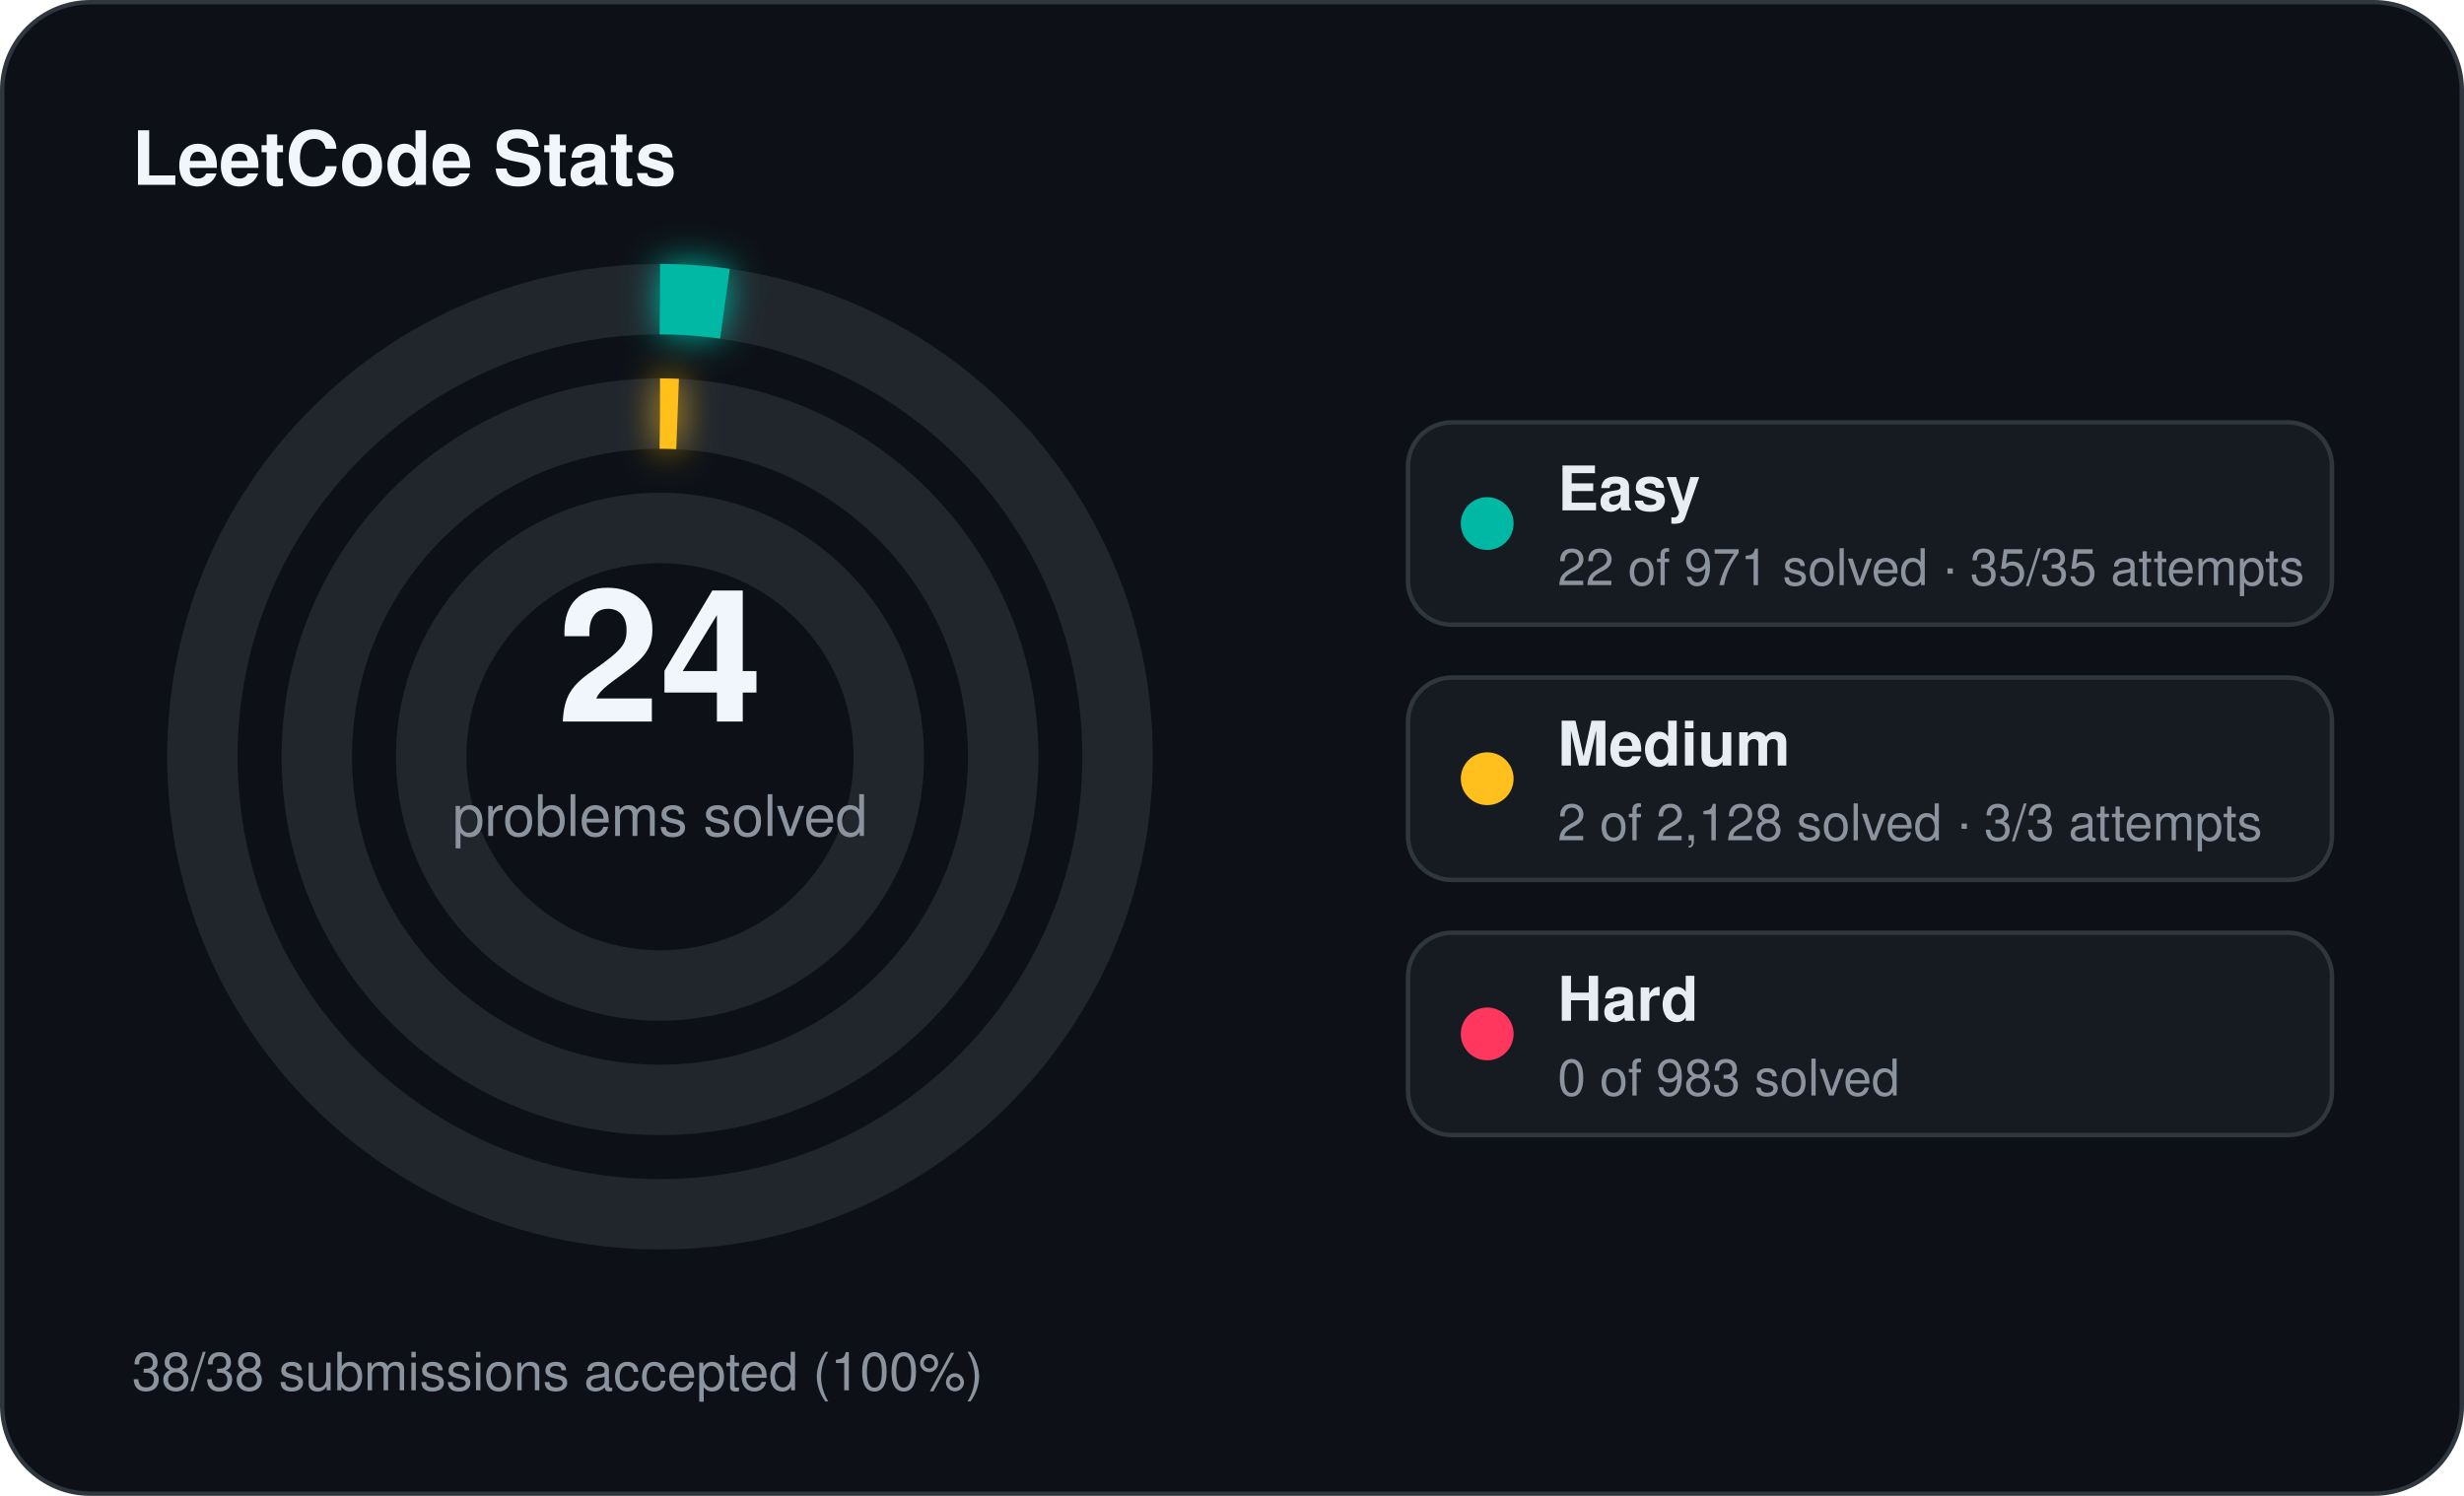
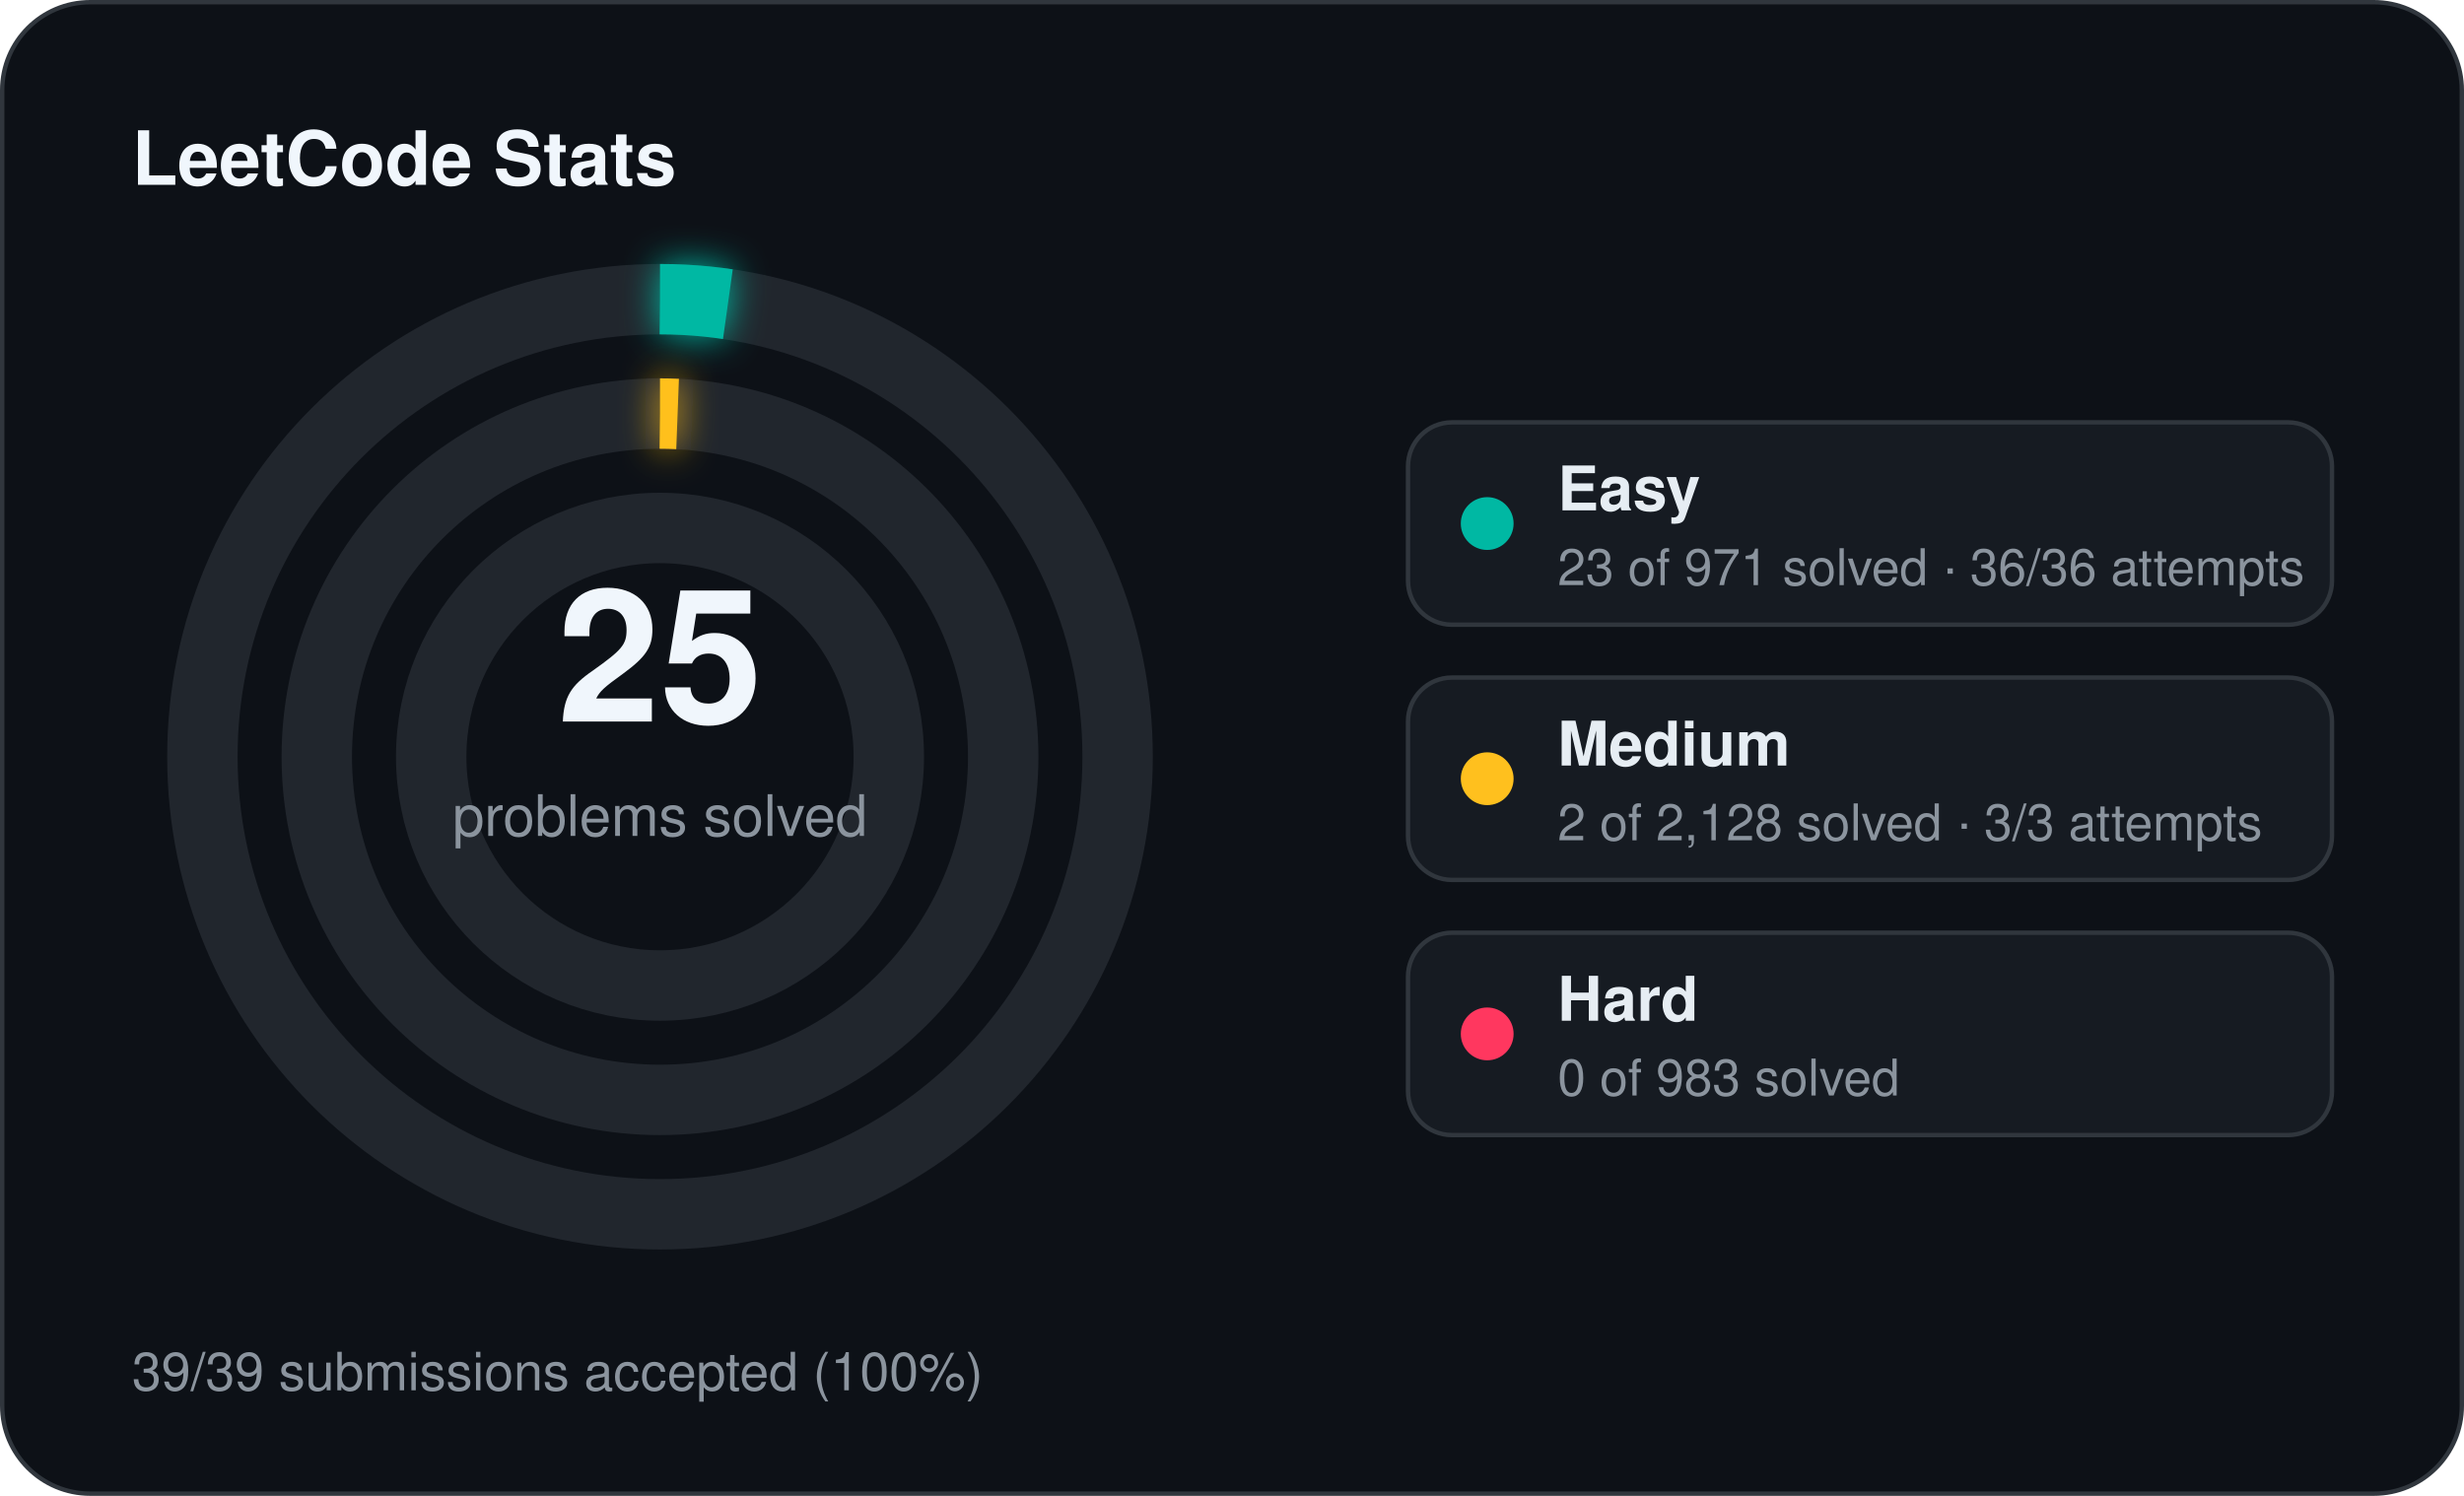
<svg xmlns="http://www.w3.org/2000/svg" width="560" height="340" viewBox="0 0 560 340">
  <defs>
    <filter id="stats-glow" x="-60%" y="-60%" width="220%" height="220%">
      <feGaussianBlur stdDeviation="4" result="blur" />
      <feMerge>
        <feMergeNode in="blur" />
        <feMergeNode in="SourceGraphic" />
      </feMerge>
    </filter>
  </defs>
  <rect x="0.5" y="0.5" width="559" height="339" rx="20" fill="#0d1117" stroke="#30363d" stroke-width="1" />
  <text x="30" y="42" fill="#f0f6fc" font-family="Segoe UI, Helvetica, Arial, sans-serif" font-size="17" font-weight="700">LeetCode Stats</text>
  <circle cx="150" cy="172" r="104" fill="none" stroke="#21262d" stroke-width="16" />
-   <circle cx="150" cy="172" r="104" fill="none" stroke="#00b8a3" stroke-width="16" stroke-linecap="butt" stroke-dasharray="14.81 653.45" transform="rotate(-90 150 172)" filter="url(#stats-glow)" />
+   <circle cx="150" cy="172" r="104" fill="none" stroke="#00b8a3" stroke-width="16" stroke-linecap="butt" stroke-dasharray="15.48 653.45" transform="rotate(-90 150 172)" filter="url(#stats-glow)" />
  <circle cx="150" cy="172" r="78" fill="none" stroke="#21262d" stroke-width="16" />
  <circle cx="150" cy="172" r="78" fill="none" stroke="#ffc01e" stroke-width="16" stroke-linecap="butt" stroke-dasharray="4.00 490.09" transform="rotate(-90 150 172)" filter="url(#stats-glow)" />
  <circle cx="150" cy="172" r="52" fill="none" stroke="#21262d" stroke-width="16" />
-   <text x="150" y="164" text-anchor="middle" fill="#f0f6fc" font-family="Segoe UI, Helvetica, Arial, sans-serif" font-size="42" font-weight="700">24</text>
+   <text x="150" y="164" text-anchor="middle" fill="#f0f6fc" font-family="Segoe UI, Helvetica, Arial, sans-serif" font-size="42" font-weight="700">25</text>
  <text x="150" y="190" text-anchor="middle" fill="#8b949e" font-family="Segoe UI, Helvetica, Arial, sans-serif" font-size="13">problems solved</text>
  <rect x="320" y="96" width="210" height="46" rx="10" fill="#161b22" stroke="#30363d" stroke-width="1" />
  <circle cx="338" cy="119" r="6" fill="#00b8a3" />
  <text x="354" y="116" fill="#e6edf3" font-family="Segoe UI, Helvetica, Arial, sans-serif" font-size="14" font-weight="600">Easy</text>
-   <text x="354" y="133" fill="#8b949e" font-family="Segoe UI, Helvetica, Arial, sans-serif" font-size="11.5">22 of 971 solved · 35/35 attempts</text>
+   <text x="354" y="133" fill="#8b949e" font-family="Segoe UI, Helvetica, Arial, sans-serif" font-size="11.5">23 of 971 solved · 36/36 attempts</text>
  <rect x="320" y="154" width="210" height="46" rx="10" fill="#161b22" stroke="#30363d" stroke-width="1" />
  <circle cx="338" cy="177" r="6" fill="#ffc01e" />
  <text x="354" y="174" fill="#e6edf3" font-family="Segoe UI, Helvetica, Arial, sans-serif" font-size="14" font-weight="600">Medium</text>
  <text x="354" y="191" fill="#8b949e" font-family="Segoe UI, Helvetica, Arial, sans-serif" font-size="11.5">2 of 2,128 solved · 3/3 attempts</text>
  <rect x="320" y="212" width="210" height="46" rx="10" fill="#161b22" stroke="#30363d" stroke-width="1" />
  <circle cx="338" cy="235" r="6" fill="#ff375f" />
  <text x="354" y="232" fill="#e6edf3" font-family="Segoe UI, Helvetica, Arial, sans-serif" font-size="14" font-weight="600">Hard</text>
  <text x="354" y="249" fill="#8b949e" font-family="Segoe UI, Helvetica, Arial, sans-serif" font-size="11.5">0 of 983 solved</text>
-   <text x="30" y="316" fill="#8b949e" font-family="Segoe UI, Helvetica, Arial, sans-serif" font-size="12">38/38 submissions accepted (100%)</text>
+   <text x="30" y="316" fill="#8b949e" font-family="Segoe UI, Helvetica, Arial, sans-serif" font-size="12">39/39 submissions accepted (100%)</text>
</svg>
